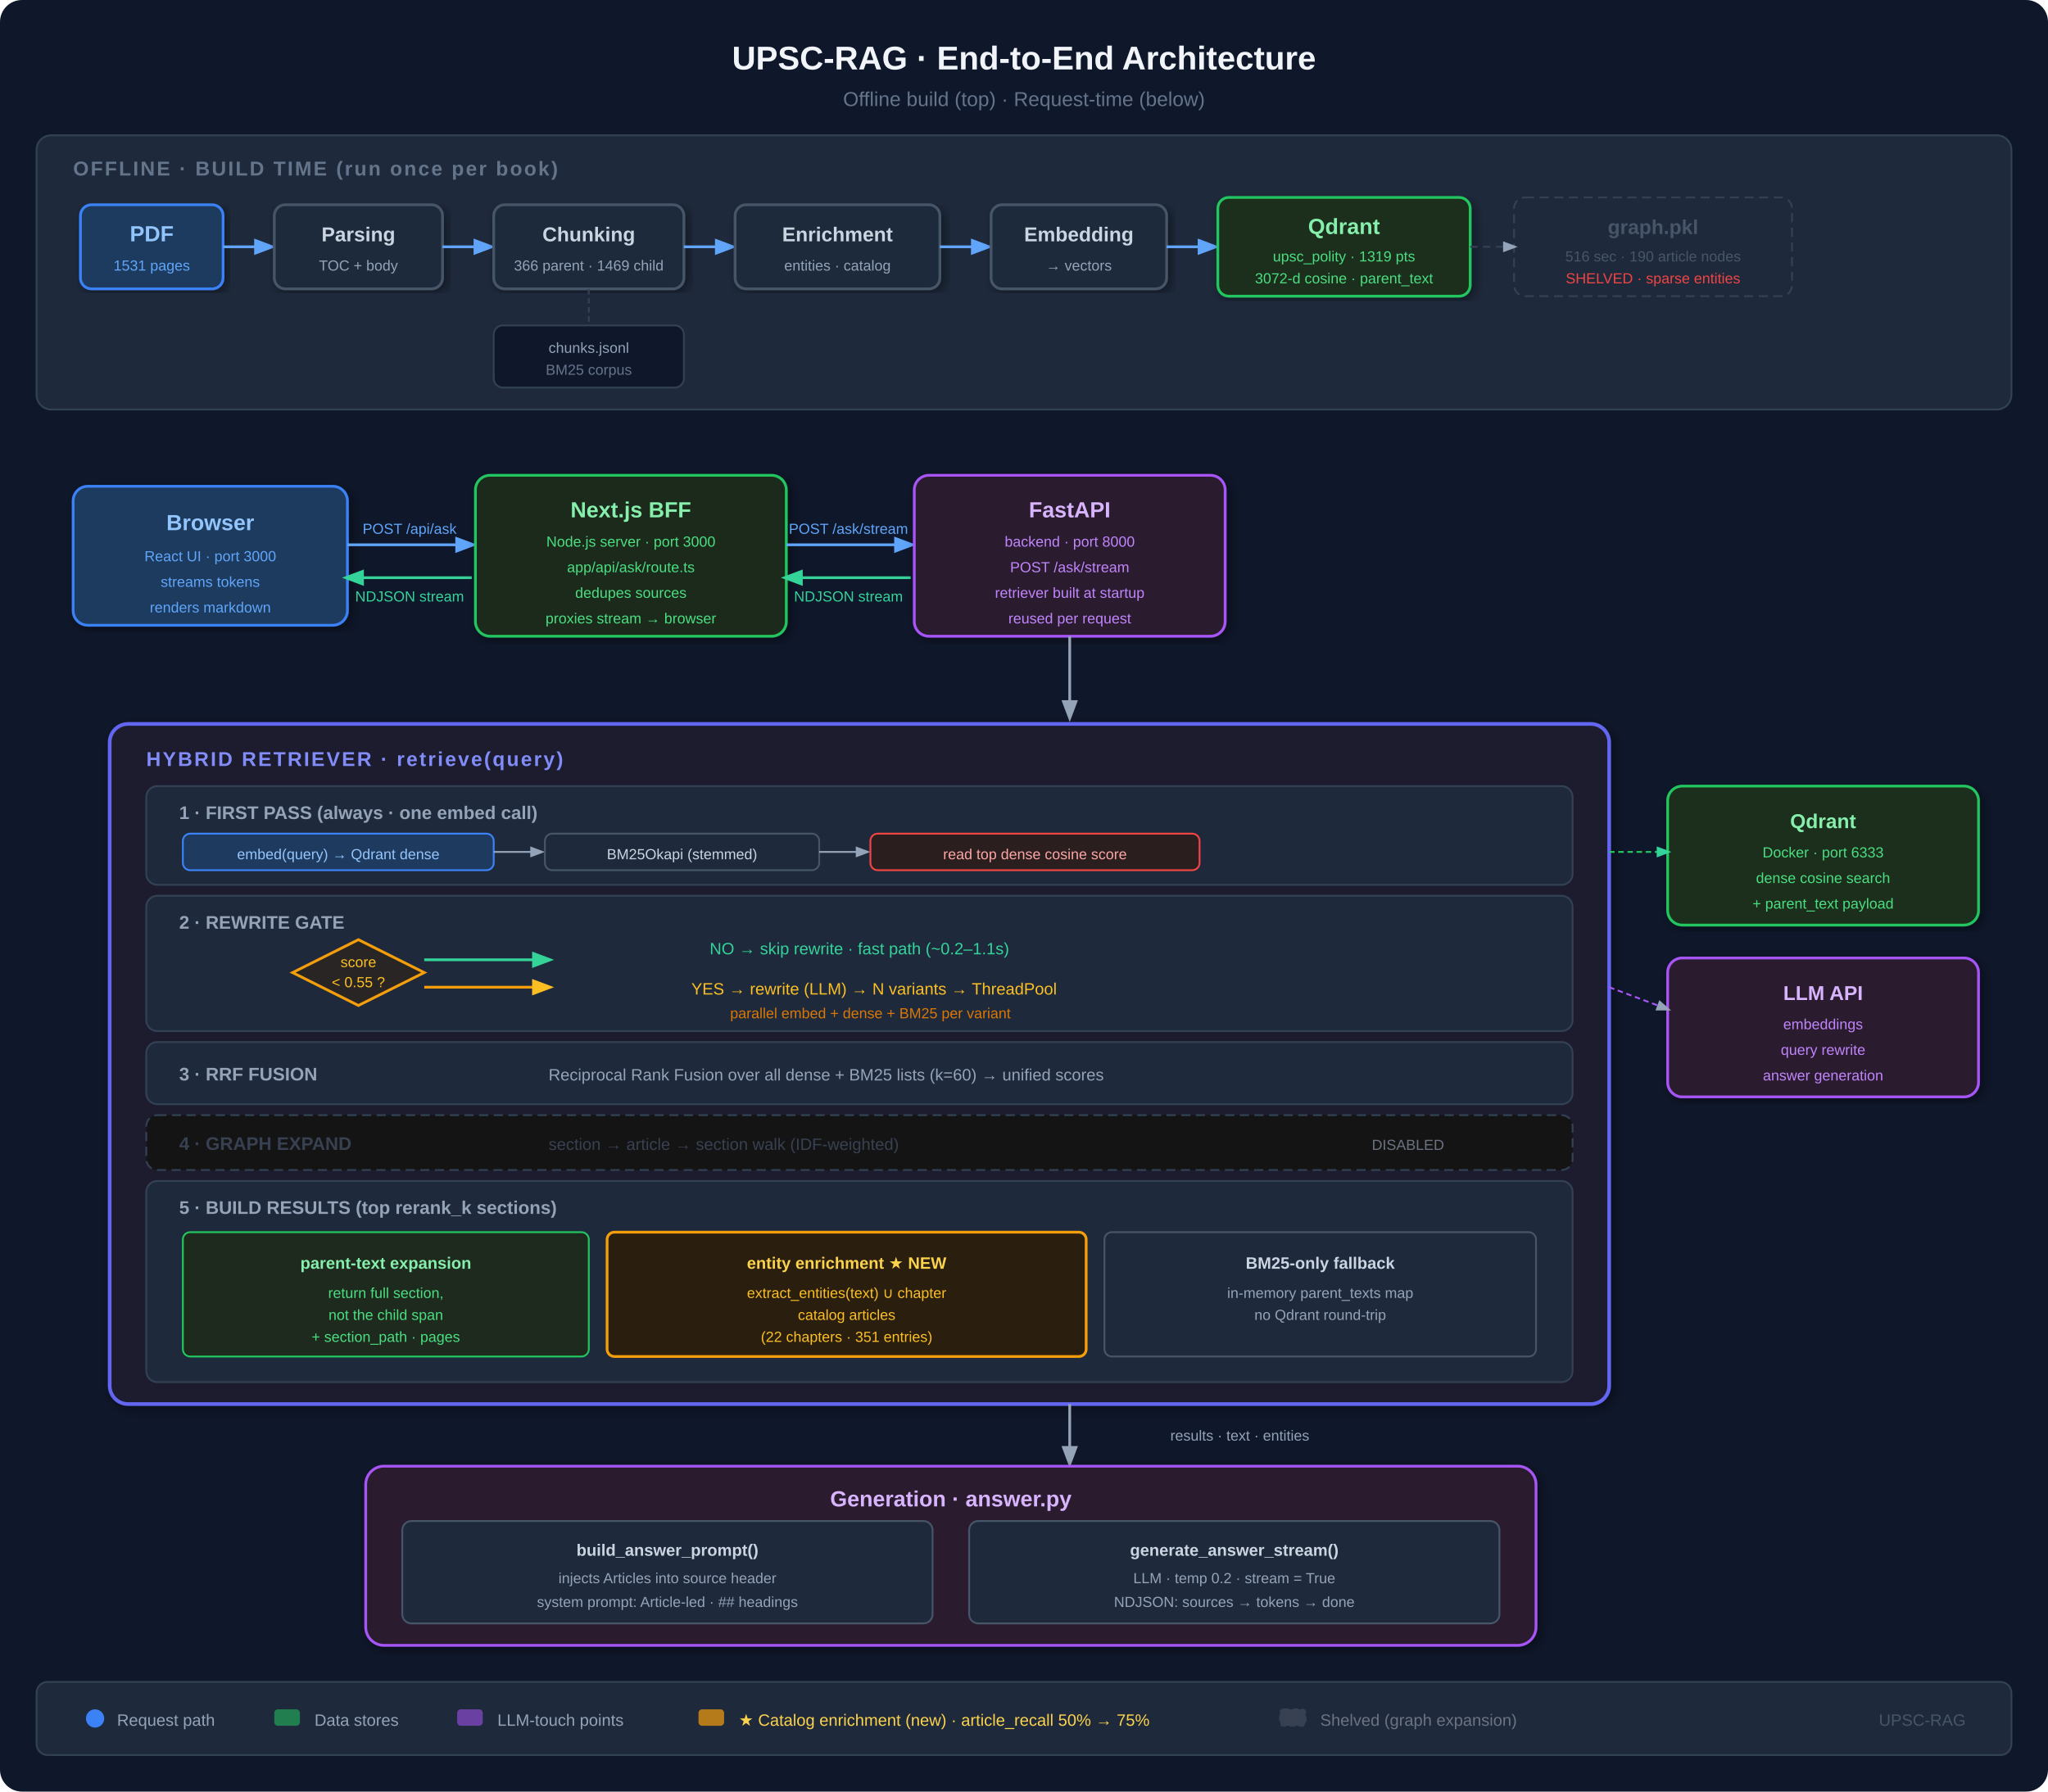
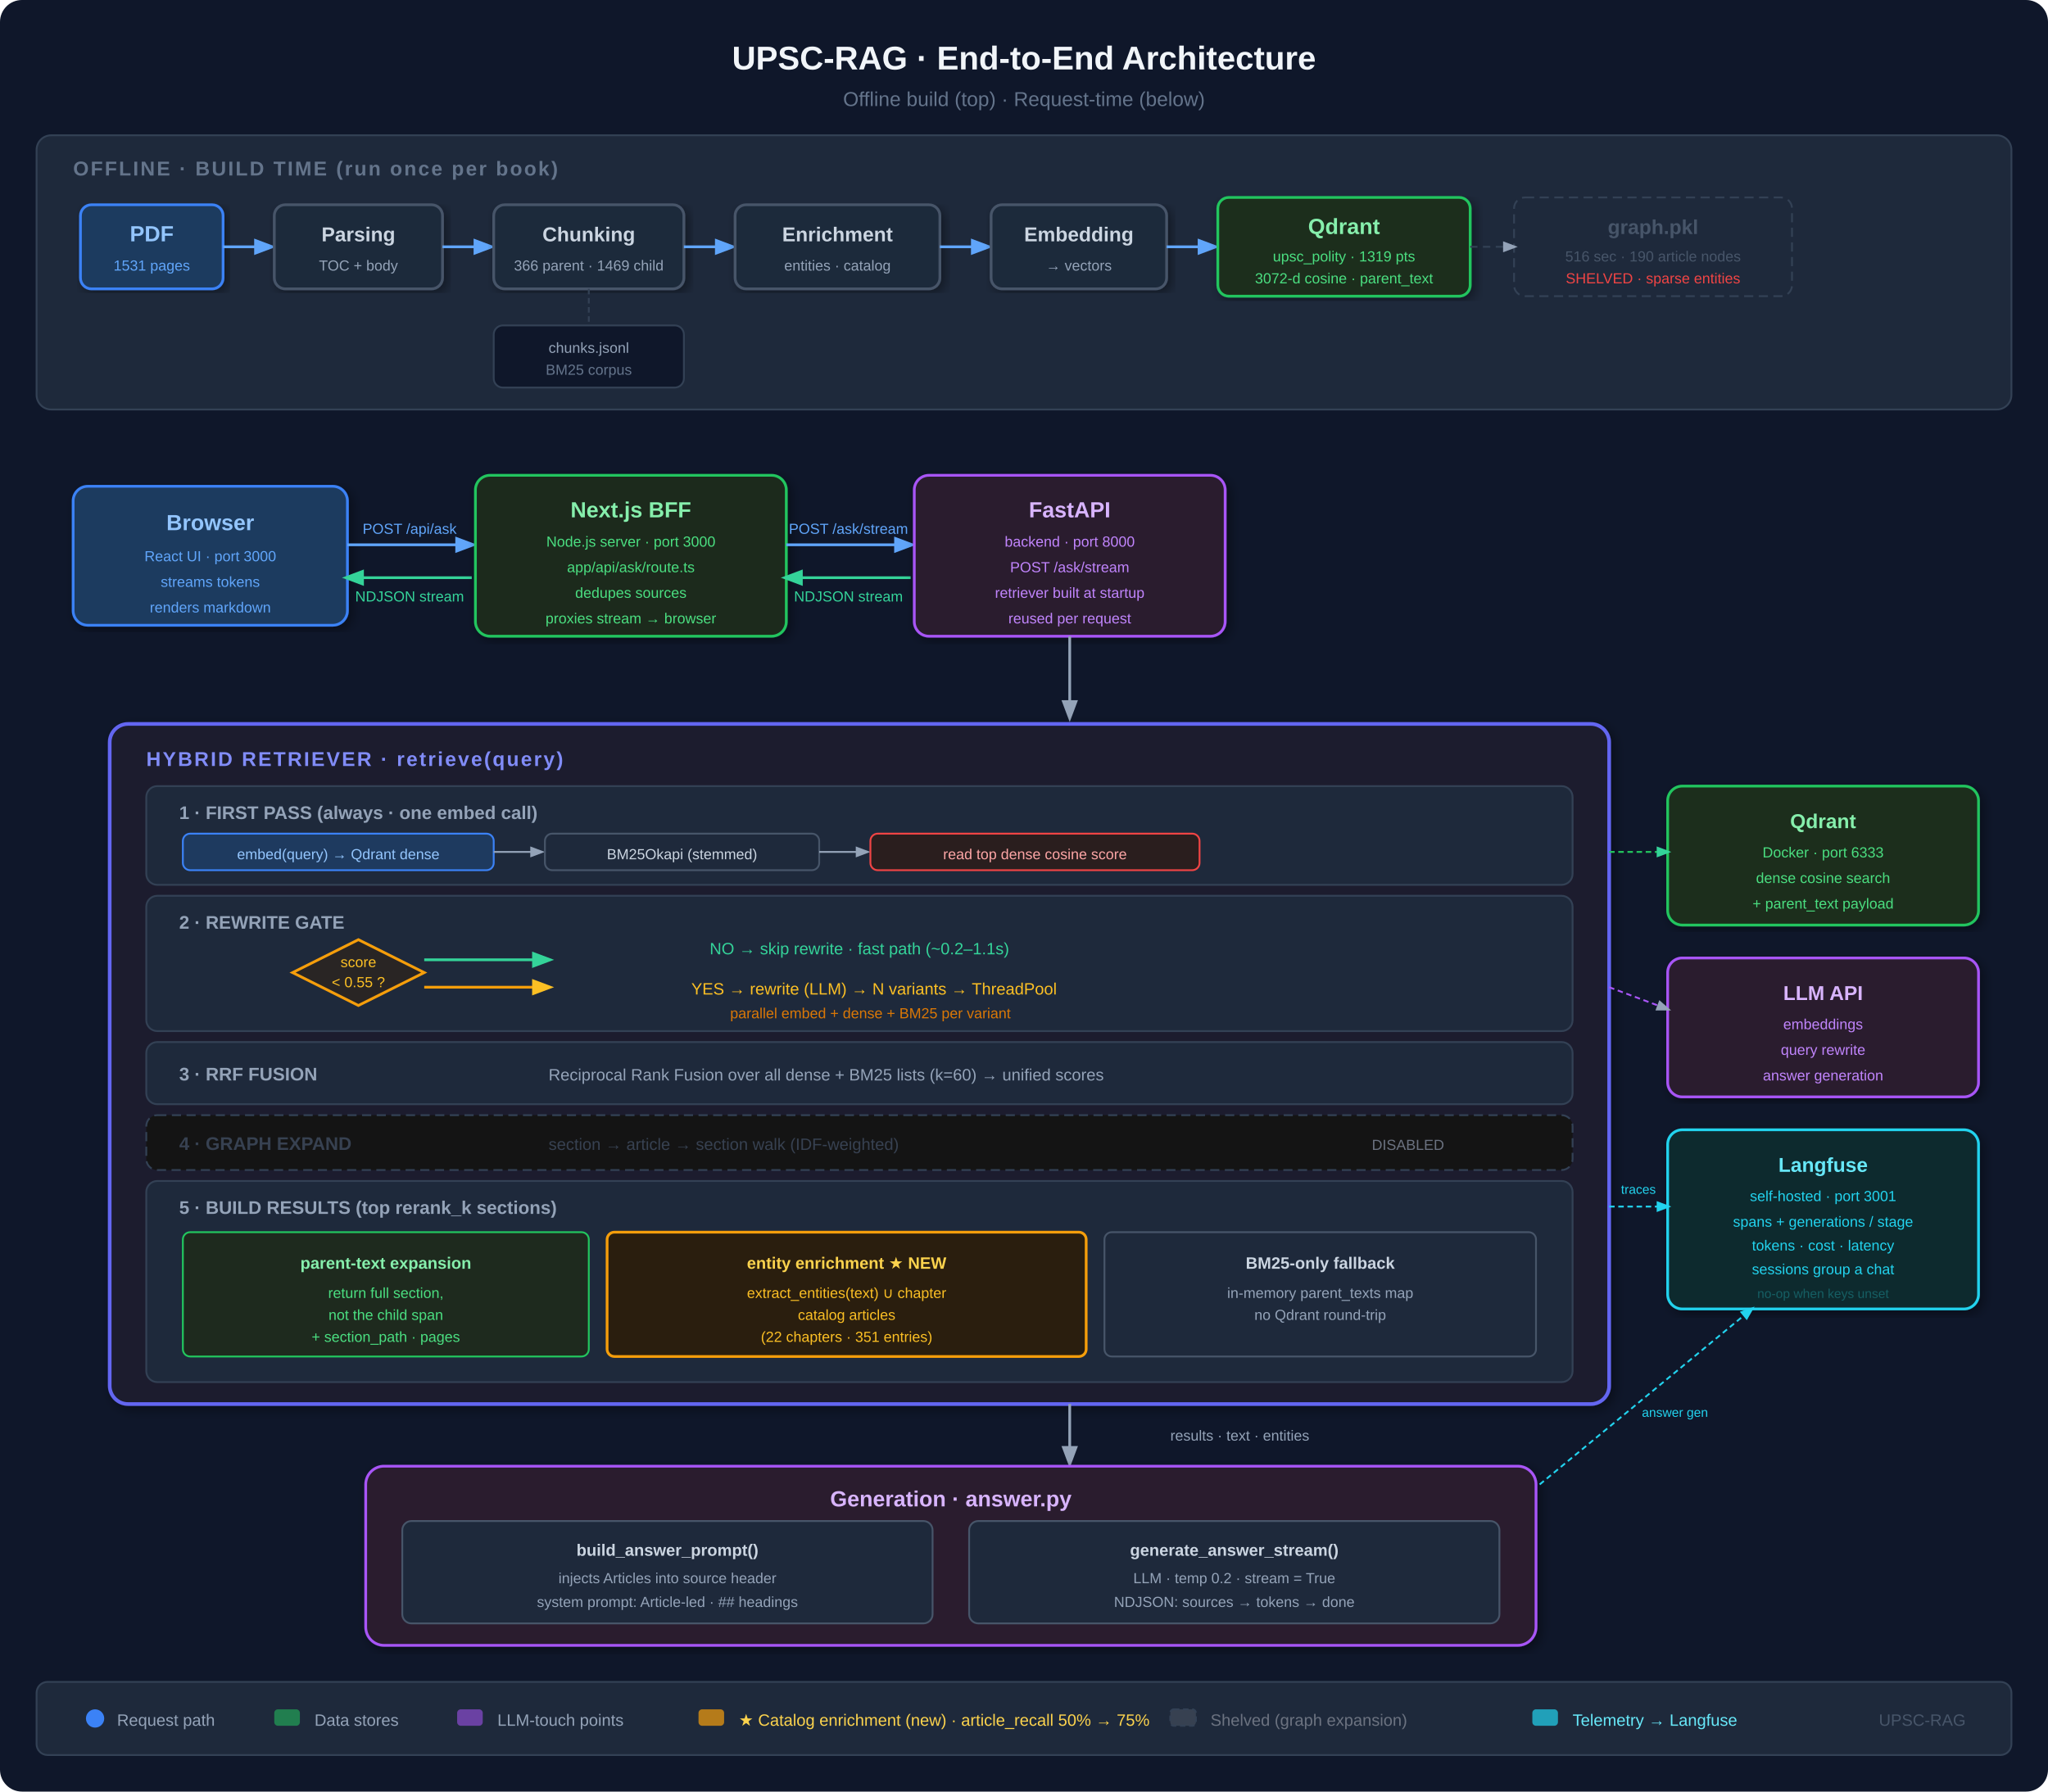
<svg xmlns="http://www.w3.org/2000/svg" viewBox="0 0 1120 980" font-family="'Segoe UI', Arial, sans-serif">
  <defs>
    <marker id="arrow" markerWidth="8" markerHeight="8" refX="6" refY="3" orient="auto">
      <path d="M0,0 L0,6 L8,3 z" fill="#94a3b8" />
    </marker>
    <marker id="arrow-blue" markerWidth="8" markerHeight="8" refX="6" refY="3" orient="auto">
      <path d="M0,0 L0,6 L8,3 z" fill="#60a5fa" />
    </marker>
    <marker id="arrow-green" markerWidth="8" markerHeight="8" refX="6" refY="3" orient="auto">
      <path d="M0,0 L0,6 L8,3 z" fill="#34d399" />
    </marker>
    <marker id="arrow-amber" markerWidth="8" markerHeight="8" refX="6" refY="3" orient="auto">
      <path d="M0,0 L0,6 L8,3 z" fill="#fbbf24" />
+     </marker>
+     <marker id="arrow-cyan" markerWidth="8" markerHeight="8" refX="6" refY="3" orient="auto">
+       <path d="M0,0 L0,6 L8,3 z" fill="#22d3ee" />
    </marker>
    <filter id="shadow" x="-5%" y="-5%" width="110%" height="110%">
      <feDropShadow dx="2" dy="2" stdDeviation="3" flood-color="#000" flood-opacity="0.4" />
    </filter>
  </defs>
  <rect width="1120" height="980" fill="#0f172a" rx="12" />
  <text x="560" y="38" text-anchor="middle" font-size="18" font-weight="700" fill="#f1f5f9">UPSC-RAG · End-to-End Architecture</text>
  <text x="560" y="58" text-anchor="middle" font-size="11" fill="#64748b">Offline build (top) · Request-time (below)</text>
  <rect x="20" y="74" width="1080" height="150" rx="8" fill="#1e293b" stroke="#334155" stroke-width="1" />
  <text x="40" y="96" font-size="11" font-weight="600" fill="#64748b" letter-spacing="1">OFFLINE · BUILD TIME  (run once per book)</text>
  <rect x="44" y="112" width="78" height="46" rx="6" fill="#1e3a5f" stroke="#3b82f6" stroke-width="1.5" filter="url(#shadow)" />
  <text x="83" y="132" text-anchor="middle" font-size="12" font-weight="600" fill="#93c5fd">PDF</text>
  <text x="83" y="148" text-anchor="middle" font-size="8" fill="#60a5fa">1531 pages</text>
  <line x1="122" y1="135" x2="148" y2="135" stroke="#60a5fa" stroke-width="1.5" marker-end="url(#arrow-blue)" />
  <rect x="150" y="112" width="92" height="46" rx="6" fill="#1e293b" stroke="#475569" stroke-width="1.5" filter="url(#shadow)" />
  <text x="196" y="132" text-anchor="middle" font-size="11" font-weight="600" fill="#cbd5e1">Parsing</text>
  <text x="196" y="148" text-anchor="middle" font-size="8" fill="#94a3b8">TOC + body</text>
  <line x1="242" y1="135" x2="268" y2="135" stroke="#60a5fa" stroke-width="1.5" marker-end="url(#arrow-blue)" />
  <rect x="270" y="112" width="104" height="46" rx="6" fill="#1e293b" stroke="#475569" stroke-width="1.5" filter="url(#shadow)" />
  <text x="322" y="132" text-anchor="middle" font-size="11" font-weight="600" fill="#cbd5e1">Chunking</text>
  <text x="322" y="148" text-anchor="middle" font-size="8" fill="#94a3b8">366 parent · 1469 child</text>
  <line x1="374" y1="135" x2="400" y2="135" stroke="#60a5fa" stroke-width="1.5" marker-end="url(#arrow-blue)" />
  <rect x="402" y="112" width="112" height="46" rx="6" fill="#1e293b" stroke="#475569" stroke-width="1.5" filter="url(#shadow)" />
  <text x="458" y="132" text-anchor="middle" font-size="11" font-weight="600" fill="#cbd5e1">Enrichment</text>
  <text x="458" y="148" text-anchor="middle" font-size="8" fill="#94a3b8">entities · catalog</text>
  <line x1="514" y1="135" x2="540" y2="135" stroke="#60a5fa" stroke-width="1.5" marker-end="url(#arrow-blue)" />
  <rect x="542" y="112" width="96" height="46" rx="6" fill="#1e293b" stroke="#475569" stroke-width="1.5" filter="url(#shadow)" />
  <text x="590" y="132" text-anchor="middle" font-size="11" font-weight="600" fill="#cbd5e1">Embedding</text>
  <text x="590" y="148" text-anchor="middle" font-size="8" fill="#94a3b8">→ vectors</text>
  <line x1="638" y1="135" x2="664" y2="135" stroke="#60a5fa" stroke-width="1.5" marker-end="url(#arrow-blue)" />
  <rect x="666" y="108" width="138" height="54" rx="6" fill="#1a2e1a" stroke="#22c55e" stroke-width="1.5" filter="url(#shadow)" />
  <text x="735" y="128" text-anchor="middle" font-size="12" font-weight="600" fill="#86efac">Qdrant</text>
  <text x="735" y="143" text-anchor="middle" font-size="8" fill="#4ade80">upsc_polity · 1319 pts</text>
  <text x="735" y="155" text-anchor="middle" font-size="8" fill="#4ade80">3072-d cosine · parent_text</text>
  <rect x="828" y="108" width="152" height="54" rx="6" fill="#1e293b" stroke="#334155" stroke-width="1" stroke-dasharray="5,3" />
  <text x="904" y="128" text-anchor="middle" font-size="11" font-weight="600" fill="#475569">graph.pkl</text>
  <text x="904" y="143" text-anchor="middle" font-size="8" fill="#475569">516 sec · 190 article nodes</text>
  <text x="904" y="155" text-anchor="middle" font-size="8" fill="#ef4444">SHELVED · sparse entities</text>
  <line x1="804" y1="135" x2="828" y2="135" stroke="#334155" stroke-width="1" stroke-dasharray="4,3" marker-end="url(#arrow)" />
  <rect x="270" y="178" width="104" height="34" rx="5" fill="#0f172a" stroke="#334155" stroke-width="1" />
  <text x="322" y="193" text-anchor="middle" font-size="8" fill="#94a3b8">chunks.jsonl</text>
  <text x="322" y="205" text-anchor="middle" font-size="8" fill="#64748b">BM25 corpus</text>
  <line x1="322" y1="158" x2="322" y2="178" stroke="#334155" stroke-width="1" stroke-dasharray="3,2" />
  <rect x="40" y="266" width="150" height="76" rx="8" fill="#1e3a5f" stroke="#3b82f6" stroke-width="1.5" filter="url(#shadow)" />
  <text x="115" y="290" text-anchor="middle" font-size="12" font-weight="700" fill="#93c5fd">Browser</text>
  <text x="115" y="307" text-anchor="middle" font-size="8" fill="#60a5fa">React UI · port 3000</text>
  <text x="115" y="321" text-anchor="middle" font-size="8" fill="#60a5fa">streams tokens</text>
  <text x="115" y="335" text-anchor="middle" font-size="8" fill="#60a5fa">renders markdown</text>
  <line x1="190" y1="298" x2="258" y2="298" stroke="#60a5fa" stroke-width="1.5" marker-end="url(#arrow-blue)" />
  <text x="224" y="292" text-anchor="middle" font-size="8" fill="#60a5fa">POST /api/ask</text>
  <line x1="258" y1="316" x2="190" y2="316" stroke="#34d399" stroke-width="1.5" marker-end="url(#arrow-green)" />
  <text x="224" y="329" text-anchor="middle" font-size="8" fill="#34d399">NDJSON stream</text>
  <rect x="260" y="260" width="170" height="88" rx="8" fill="#1e2a1e" stroke="#22c55e" stroke-width="1.5" filter="url(#shadow)" />
  <text x="345" y="283" text-anchor="middle" font-size="12" font-weight="700" fill="#86efac">Next.js BFF</text>
  <text x="345" y="299" text-anchor="middle" font-size="8" fill="#4ade80">Node.js server · port 3000</text>
  <text x="345" y="313" text-anchor="middle" font-size="8" fill="#4ade80">app/api/ask/route.ts</text>
  <text x="345" y="327" text-anchor="middle" font-size="8" fill="#4ade80">dedupes sources</text>
  <text x="345" y="341" text-anchor="middle" font-size="8" fill="#4ade80">proxies stream → browser</text>
  <line x1="430" y1="298" x2="498" y2="298" stroke="#60a5fa" stroke-width="1.5" marker-end="url(#arrow-blue)" />
  <text x="464" y="292" text-anchor="middle" font-size="8" fill="#60a5fa">POST /ask/stream</text>
  <line x1="498" y1="316" x2="430" y2="316" stroke="#34d399" stroke-width="1.5" marker-end="url(#arrow-green)" />
  <text x="464" y="329" text-anchor="middle" font-size="8" fill="#34d399">NDJSON stream</text>
  <rect x="500" y="260" width="170" height="88" rx="8" fill="#2a1e2e" stroke="#a855f7" stroke-width="1.5" filter="url(#shadow)" />
  <text x="585" y="283" text-anchor="middle" font-size="12" font-weight="700" fill="#d8b4fe">FastAPI</text>
  <text x="585" y="299" text-anchor="middle" font-size="8" fill="#c084fc">backend · port 8000</text>
  <text x="585" y="313" text-anchor="middle" font-size="8" fill="#c084fc">POST /ask/stream</text>
  <text x="585" y="327" text-anchor="middle" font-size="8" fill="#c084fc">retriever built at startup</text>
  <text x="585" y="341" text-anchor="middle" font-size="8" fill="#c084fc">reused per request</text>
  <line x1="585" y1="348" x2="585" y2="392" stroke="#94a3b8" stroke-width="1.5" marker-end="url(#arrow)" />
  <rect x="60" y="396" width="820" height="372" rx="10" fill="#1a1a2e" stroke="#6366f1" stroke-width="2" filter="url(#shadow)" />
  <text x="80" y="419" font-size="11" font-weight="700" fill="#818cf8" letter-spacing="1">HYBRID RETRIEVER  ·  retrieve(query)</text>
  <rect x="80" y="430" width="780" height="54" rx="6" fill="#1e293b" stroke="#334155" stroke-width="1" />
  <text x="98" y="448" font-size="10" font-weight="700" fill="#94a3b8">1 · FIRST PASS   (always · one embed call)</text>
  <rect x="100" y="456" width="170" height="20" rx="4" fill="#1e3a5f" stroke="#3b82f6" stroke-width="1" />
  <text x="185" y="470" text-anchor="middle" font-size="8" fill="#93c5fd">embed(query) → Qdrant dense</text>
  <line x1="270" y1="466" x2="296" y2="466" stroke="#94a3b8" stroke-width="1" marker-end="url(#arrow)" />
  <rect x="298" y="456" width="150" height="20" rx="4" fill="#1e293b" stroke="#475569" stroke-width="1" />
  <text x="373" y="470" text-anchor="middle" font-size="8" fill="#cbd5e1">BM25Okapi (stemmed)</text>
  <line x1="448" y1="466" x2="474" y2="466" stroke="#94a3b8" stroke-width="1" marker-end="url(#arrow)" />
  <rect x="476" y="456" width="180" height="20" rx="4" fill="#2a1e1e" stroke="#ef4444" stroke-width="1" />
  <text x="566" y="470" text-anchor="middle" font-size="8" fill="#fca5a5">read top dense cosine score</text>
  <rect x="80" y="490" width="780" height="74" rx="6" fill="#1e293b" stroke="#334155" stroke-width="1" />
  <text x="98" y="508" font-size="10" font-weight="700" fill="#94a3b8">2 · REWRITE GATE</text>
  <polygon points="160,532 196,514 232,532 196,550" fill="#292524" stroke="#f59e0b" stroke-width="1.5" />
  <text x="196" y="529" text-anchor="middle" font-size="8" fill="#fbbf24">score</text>
  <text x="196" y="540" text-anchor="middle" font-size="8" fill="#fbbf24">&lt; 0.55 ?</text>
  <line x1="232" y1="525" x2="300" y2="525" stroke="#34d399" stroke-width="1.5" marker-end="url(#arrow-green)" />
  <text x="470" y="522" text-anchor="middle" font-size="9" fill="#34d399">NO  →  skip rewrite · fast path (~0.2–1.1s)</text>
  <line x1="232" y1="540" x2="300" y2="540" stroke="#f59e0b" stroke-width="1.5" marker-end="url(#arrow-amber)" />
  <text x="478" y="544" text-anchor="middle" font-size="9" fill="#fbbf24">YES  →  rewrite (LLM) → N variants → ThreadPool</text>
  <text x="476" y="557" text-anchor="middle" font-size="8" fill="#d97706">parallel embed + dense + BM25 per variant</text>
  <rect x="80" y="570" width="780" height="34" rx="6" fill="#1e293b" stroke="#334155" stroke-width="1" />
  <text x="98" y="591" font-size="10" font-weight="700" fill="#94a3b8">3 · RRF FUSION</text>
  <text x="300" y="591" font-size="9" fill="#94a3b8">Reciprocal Rank Fusion over all dense + BM25 lists  (k=60)  →  unified scores</text>
  <rect x="80" y="610" width="780" height="30" rx="6" fill="#141414" stroke="#334155" stroke-width="1" stroke-dasharray="5,3" />
  <text x="98" y="629" font-size="10" font-weight="700" fill="#374151">4 · GRAPH EXPAND</text>
  <text x="300" y="629" font-size="9" fill="#374151">section → article → section walk (IDF-weighted)</text>
  <text x="770" y="629" text-anchor="middle" font-size="8" fill="#6b7280">DISABLED</text>
  <rect x="80" y="646" width="780" height="110" rx="6" fill="#1e293b" stroke="#334155" stroke-width="1" />
  <text x="98" y="664" font-size="10" font-weight="700" fill="#94a3b8">5 · BUILD RESULTS   (top rerank_k sections)</text>
  <rect x="100" y="674" width="222" height="68" rx="4" fill="#1e2a1e" stroke="#22c55e" stroke-width="1" />
  <text x="211" y="694" text-anchor="middle" font-size="9" font-weight="600" fill="#86efac">parent-text expansion</text>
  <text x="211" y="710" text-anchor="middle" font-size="8" fill="#4ade80">return full section,</text>
  <text x="211" y="722" text-anchor="middle" font-size="8" fill="#4ade80">not the child span</text>
  <text x="211" y="734" text-anchor="middle" font-size="8" fill="#4ade80">+ section_path · pages</text>
  <rect x="332" y="674" width="262" height="68" rx="4" fill="#2a1e0e" stroke="#f59e0b" stroke-width="1.5" />
  <text x="463" y="694" text-anchor="middle" font-size="9" font-weight="600" fill="#fcd34d">entity enrichment  ★ NEW</text>
  <text x="463" y="710" text-anchor="middle" font-size="8" fill="#fbbf24">extract_entities(text)  ∪  chapter</text>
  <text x="463" y="722" text-anchor="middle" font-size="8" fill="#fbbf24">catalog articles</text>
  <text x="463" y="734" text-anchor="middle" font-size="8" fill="#fbbf24">(22 chapters · 351 entries)</text>
  <rect x="604" y="674" width="236" height="68" rx="4" fill="#1e293b" stroke="#475569" stroke-width="1" />
  <text x="722" y="694" text-anchor="middle" font-size="9" font-weight="600" fill="#cbd5e1">BM25-only fallback</text>
  <text x="722" y="710" text-anchor="middle" font-size="8" fill="#94a3b8">in-memory parent_texts map</text>
  <text x="722" y="722" text-anchor="middle" font-size="8" fill="#94a3b8">no Qdrant round-trip</text>
  <line x1="585" y1="768" x2="585" y2="800" stroke="#94a3b8" stroke-width="1.5" marker-end="url(#arrow)" />
  <text x="640" y="788" font-size="8" fill="#94a3b8">results · text · entities</text>
  <rect x="200" y="802" width="640" height="98" rx="10" fill="#2a1e2e" stroke="#a855f7" stroke-width="1.5" filter="url(#shadow)" />
  <text x="520" y="824" text-anchor="middle" font-size="12" font-weight="700" fill="#d8b4fe">Generation  ·  answer.py</text>
  <rect x="220" y="832" width="290" height="56" rx="5" fill="#1e293b" stroke="#475569" stroke-width="1" />
  <text x="365" y="851" text-anchor="middle" font-size="9" font-weight="600" fill="#cbd5e1">build_answer_prompt()</text>
  <text x="365" y="866" text-anchor="middle" font-size="8" fill="#94a3b8">injects Articles into source header</text>
  <text x="365" y="879" text-anchor="middle" font-size="8" fill="#94a3b8">system prompt: Article-led · ## headings</text>
  <rect x="530" y="832" width="290" height="56" rx="5" fill="#1e293b" stroke="#475569" stroke-width="1" />
  <text x="675" y="851" text-anchor="middle" font-size="9" font-weight="600" fill="#cbd5e1">generate_answer_stream()</text>
  <text x="675" y="866" text-anchor="middle" font-size="8" fill="#94a3b8">LLM · temp 0.2 · stream = True</text>
  <text x="675" y="879" text-anchor="middle" font-size="8" fill="#94a3b8">NDJSON: sources → tokens → done</text>
  <rect x="912" y="430" width="170" height="76" rx="8" fill="#1a2e1a" stroke="#22c55e" stroke-width="1.5" filter="url(#shadow)" />
  <text x="997" y="453" text-anchor="middle" font-size="11" font-weight="700" fill="#86efac">Qdrant</text>
  <text x="997" y="469" text-anchor="middle" font-size="8" fill="#4ade80">Docker · port 6333</text>
  <text x="997" y="483" text-anchor="middle" font-size="8" fill="#4ade80">dense cosine search</text>
  <text x="997" y="497" text-anchor="middle" font-size="8" fill="#4ade80">+ parent_text payload</text>
  <line x1="880" y1="466" x2="912" y2="466" stroke="#22c55e" stroke-width="1" stroke-dasharray="3,2" marker-end="url(#arrow-green)" />
  <rect x="912" y="524" width="170" height="76" rx="8" fill="#2a1e2e" stroke="#a855f7" stroke-width="1.5" filter="url(#shadow)" />
  <text x="997" y="547" text-anchor="middle" font-size="11" font-weight="700" fill="#d8b4fe">LLM API</text>
  <text x="997" y="563" text-anchor="middle" font-size="8" fill="#c084fc">embeddings</text>
  <text x="997" y="577" text-anchor="middle" font-size="8" fill="#c084fc">query rewrite</text>
  <text x="997" y="591" text-anchor="middle" font-size="8" fill="#c084fc">answer generation</text>
  <line x1="880" y1="540" x2="912" y2="552" stroke="#a855f7" stroke-width="1" stroke-dasharray="3,2" marker-end="url(#arrow)" />
+   <rect x="912" y="618" width="170" height="98" rx="8" fill="#0e2a2e" stroke="#22d3ee" stroke-width="1.5" filter="url(#shadow)" />
+   <text x="997" y="641" text-anchor="middle" font-size="11" font-weight="700" fill="#67e8f9">Langfuse</text>
+   <text x="997" y="657" text-anchor="middle" font-size="8" fill="#22d3ee">self-hosted · port 3001</text>
+   <text x="997" y="671" text-anchor="middle" font-size="8" fill="#22d3ee">spans + generations / stage</text>
+   <text x="997" y="684" text-anchor="middle" font-size="8" fill="#22d3ee">tokens · cost · latency</text>
+   <text x="997" y="697" text-anchor="middle" font-size="8" fill="#22d3ee">sessions group a chat</text>
+   <text x="997" y="710" text-anchor="middle" font-size="7" fill="#155e63">no-op when keys unset</text>
+   <line x1="880" y1="660" x2="912" y2="660" stroke="#22d3ee" stroke-width="1" stroke-dasharray="3,2" marker-end="url(#arrow-cyan)" />
+   <text x="896" y="653" text-anchor="middle" font-size="7" fill="#22d3ee">traces</text>
+   <line x1="842" y1="812" x2="958" y2="716" stroke="#22d3ee" stroke-width="1" stroke-dasharray="3,2" marker-end="url(#arrow-cyan)" />
+   <text x="916" y="775" text-anchor="middle" font-size="7" fill="#22d3ee">answer gen</text>
  <rect x="20" y="920" width="1080" height="40" rx="6" fill="#1e293b" stroke="#334155" stroke-width="1" />
  <circle cx="52" cy="940" r="5" fill="#3b82f6" />
  <text x="64" y="944" font-size="9" fill="#94a3b8">Request path</text>
  <rect x="150" y="935" width="14" height="9" rx="2" fill="#22c55e" opacity="0.55" />
  <text x="172" y="944" font-size="9" fill="#94a3b8">Data stores</text>
  <rect x="250" y="935" width="14" height="9" rx="2" fill="#a855f7" opacity="0.55" />
  <text x="272" y="944" font-size="9" fill="#94a3b8">LLM-touch points</text>
  <rect x="382" y="935" width="14" height="9" rx="2" fill="#f59e0b" opacity="0.7" />
  <text x="404" y="944" font-size="9" fill="#fcd34d">★ Catalog enrichment (new) · article_recall 50% → 75%</text>
-   <rect x="700" y="935" width="14" height="9" rx="2" fill="#374151" stroke="#334155" stroke-width="1" stroke-dasharray="3,2" />
-   <text x="722" y="944" font-size="9" fill="#6b7280">Shelved (graph expansion)</text>
+   <rect x="640" y="935" width="14" height="9" rx="2" fill="#374151" stroke="#334155" stroke-width="1" stroke-dasharray="3,2" />
+   <text x="662" y="944" font-size="9" fill="#6b7280">Shelved (graph expansion)</text>
+   <rect x="838" y="935" width="14" height="9" rx="2" fill="#22d3ee" opacity="0.7" />
+   <text x="860" y="944" font-size="9" fill="#67e8f9">Telemetry → Langfuse</text>
  <text x="1075" y="944" text-anchor="end" font-size="9" fill="#475569">UPSC-RAG</text>
</svg>
